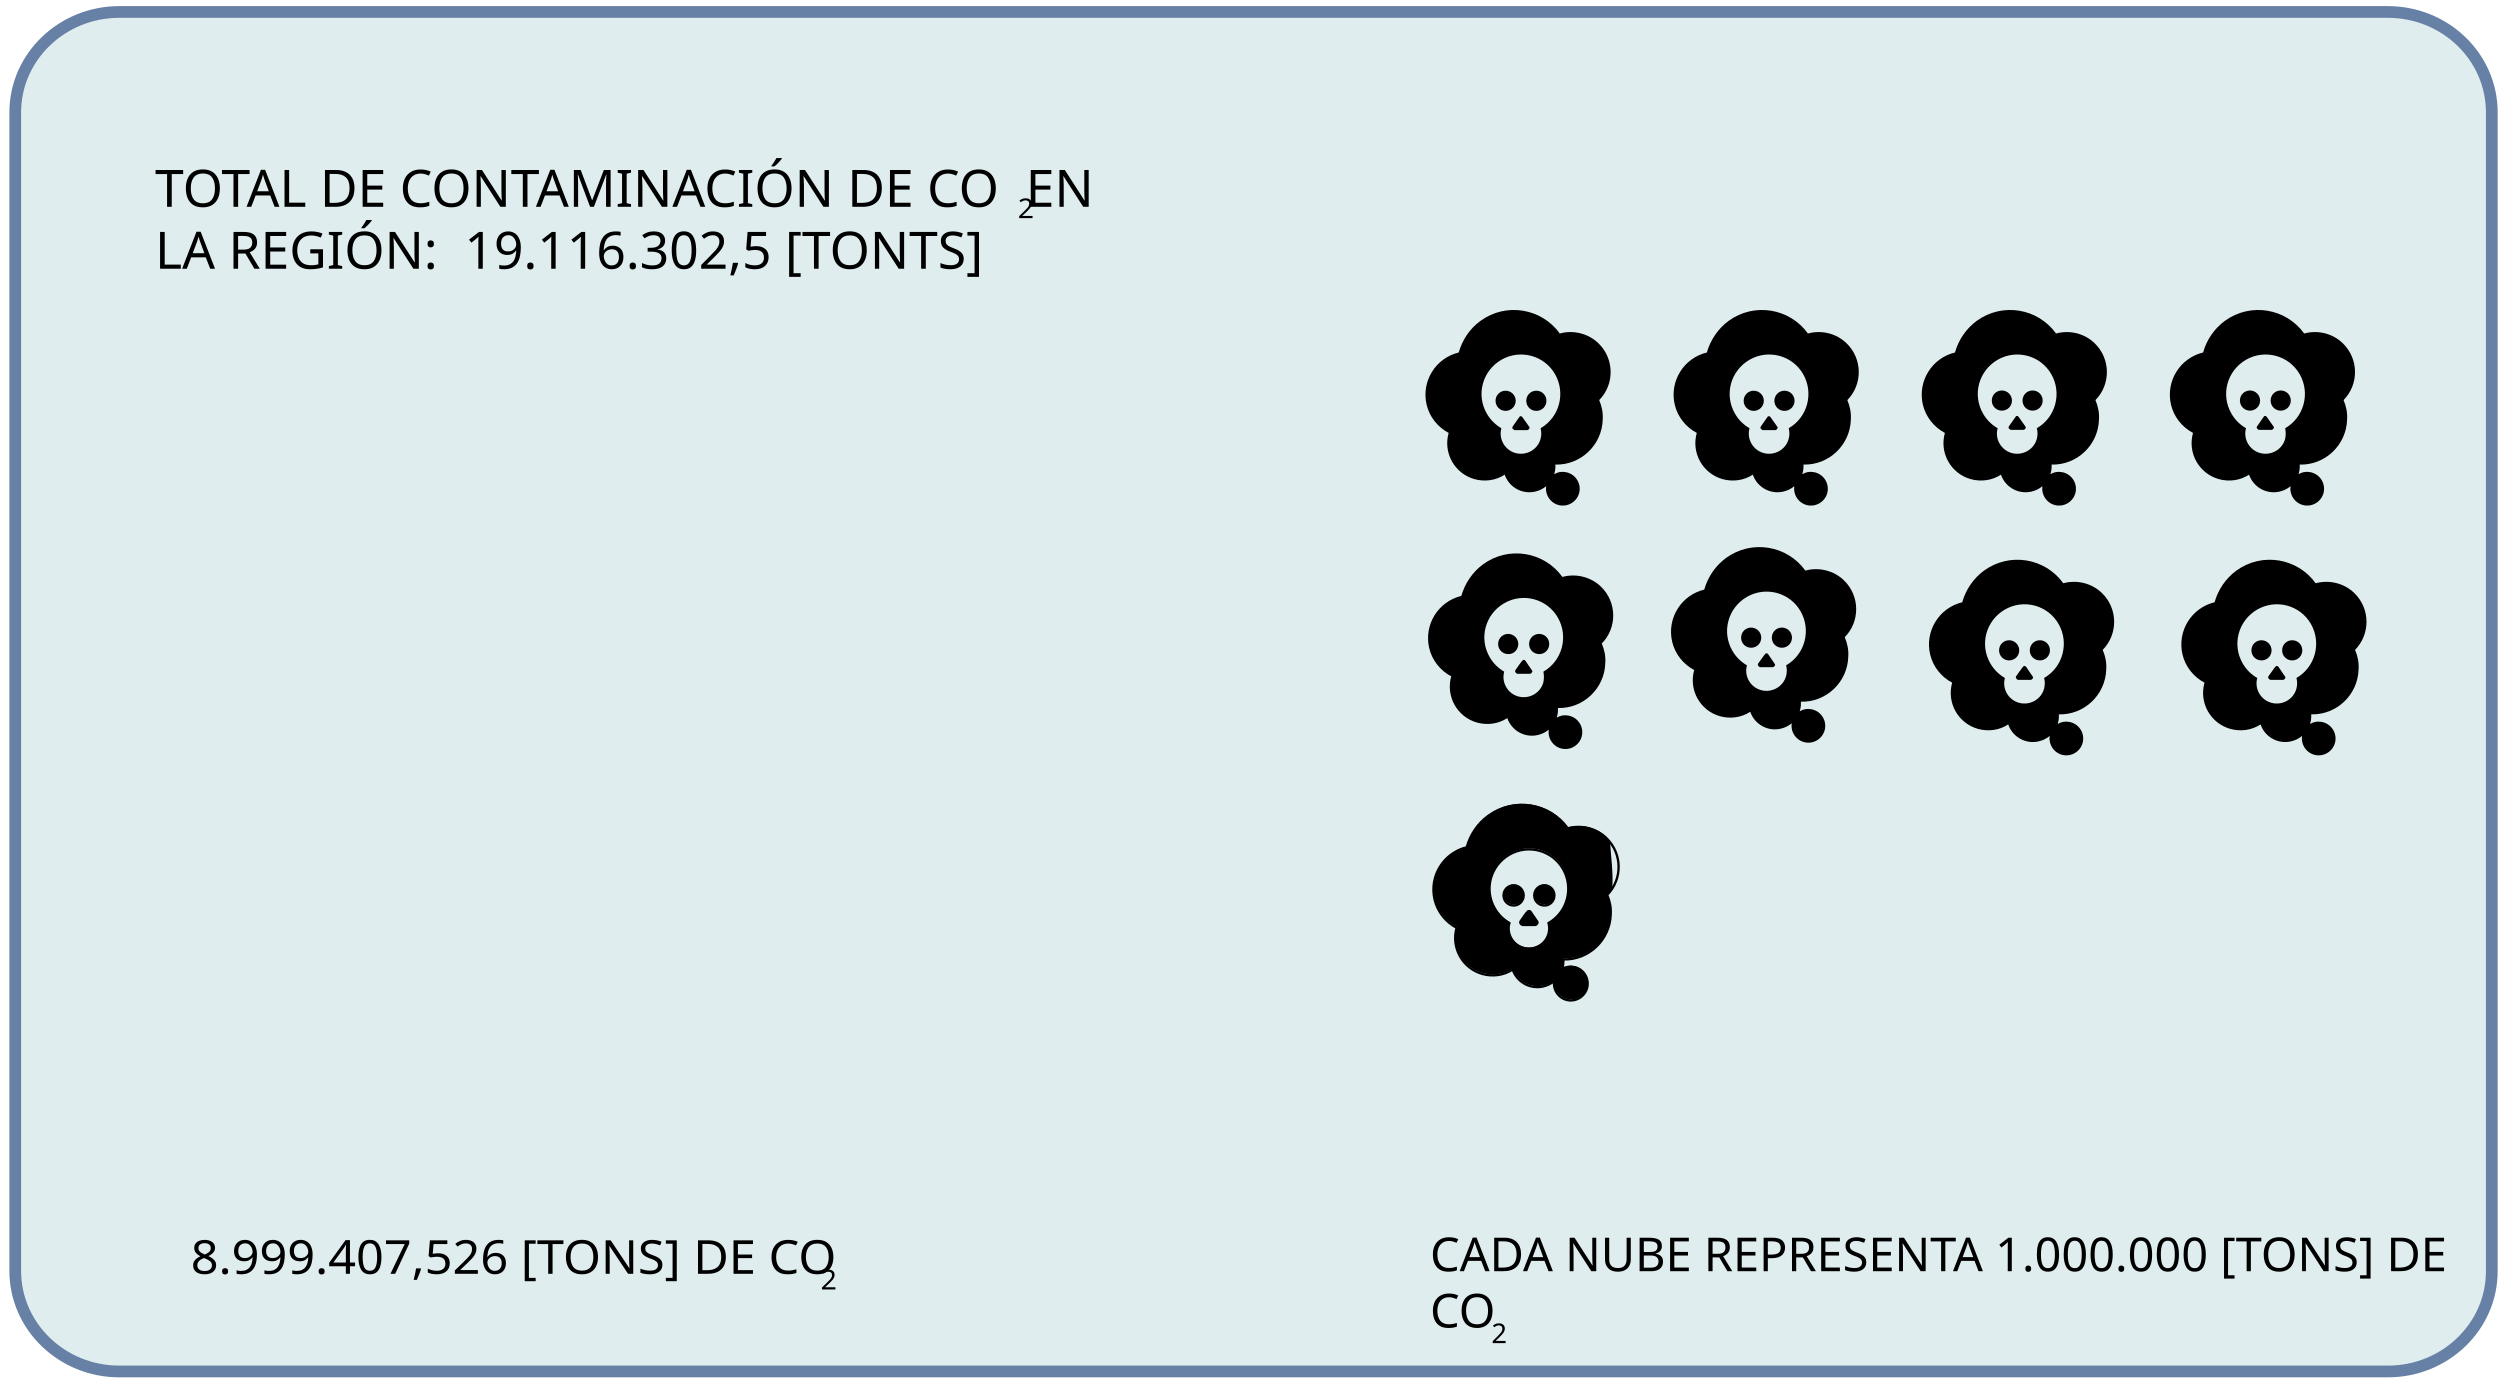
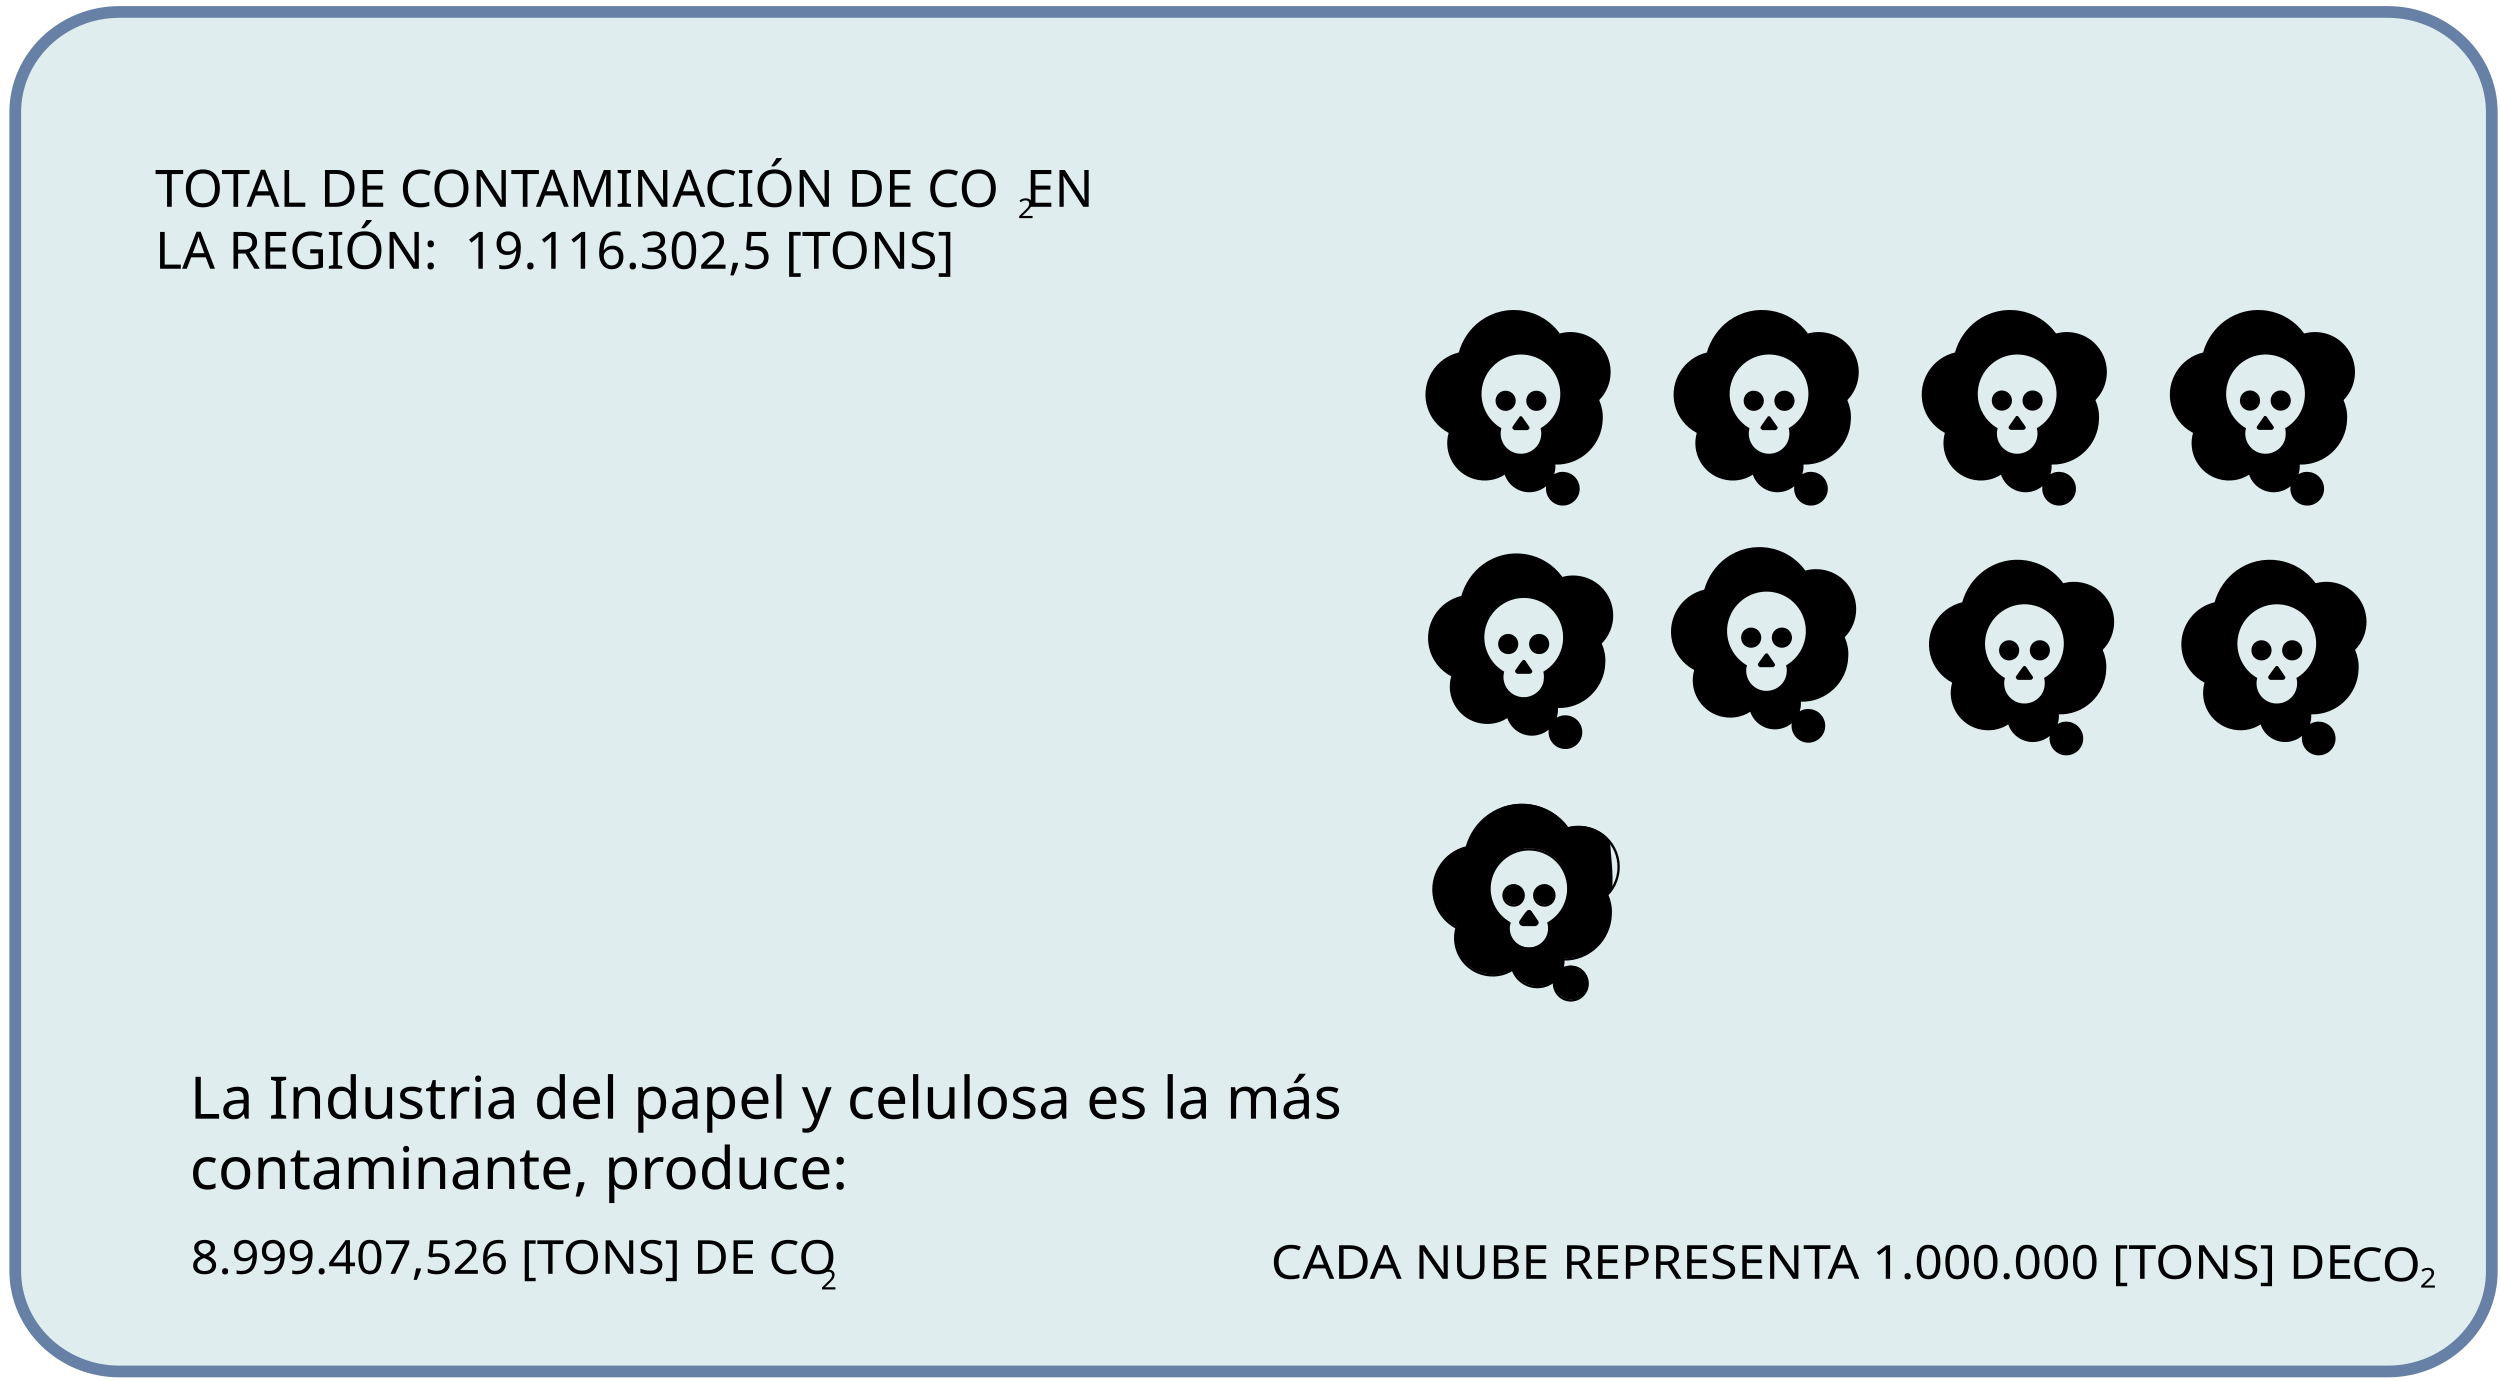
<svg xmlns="http://www.w3.org/2000/svg" version="1.1" id="Capa_1" x="0px" y="0px" viewBox="0 0 1066 588.7" style="enable-background:new 0 0 1066 588.7;" xml:space="preserve">
  <style type="text/css">
- 	.st0{opacity:0.8;fill:#D7E9EA;stroke:#416190;stroke-width:5;stroke-miterlimit:10;}
+ 	.st0{opacity:0.8;fill:#D7E9EA;stroke:#416190;stroke-width:5;stroke-miterlimit:10;enable-background:new    ;}
	.st1{fill:none;}
	.st2{font-family:'Tahoma';}
	.st3{font-size:20px;}
	.st4{font-size:11.66px;}
	.st5{fill:none;stroke:#000000;stroke-miterlimit:10;}
	.st6{font-family:'Tahoma-Bold';}
	.st7{font-size:22px;}
+ 	.st8{font-family:'MyriadPro-Regular';}
+ 	.st9{font-size:25px;}
</style>
  <path class="st0" d="M1018.2,584.8H50.9c-24.5,0-44.4-19.2-44.4-42.9v-494c0-23.6,19.9-42.8,44.4-42.8h967.2  c24.6,0,44.4,19.2,44.4,42.8v494C1062.6,565.6,1042.6,584.8,1018.2,584.8z" />
  <rect x="71" y="531.9" class="st1" width="445.3" height="88.2" />
  <text transform="matrix(1.0374 0 0 1 75.939 543.1602)" class="st2 st3"> 8.999.407,526 [TONS] DE CO</text>
  <text transform="matrix(1.0374 0 0 1 349.9307 549.8203)" class="st2 st4">2</text>
  <text transform="matrix(1.0374 0 0 1 356.5342 547.1602)" class="st2 st3">        </text>
  <path d="M631.3,136.8c10.9-7.9,26-5.4,33.8,5.4c5.8-1.6,12.2,0,16.5,4.2c6.8,6.6,6.9,17.5,0.3,24.2c1.1,2.6,1.7,5.4,1.5,8.3  c-0.3,10.9-9.4,19.5-20.2,19.2c0.1,1.4-0.1,2.8-0.5,4.1c1.5-0.9,3.1-1.2,4.8-0.9c3.9,0.6,6.6,4.3,6,8.2s-4.3,6.6-8.2,6  s-6.6-4.3-6-8.2c-1.1,0.9-2.3,1.6-3.6,2c-5.8,2-12.1-1.1-14.1-6.9c-3.8,2.5-8.5,3.1-12.9,1.9c-8.5-2.4-13.4-11.2-11-19.7  c-4.7-2.5-8.2-6.9-9.4-12.1c-2.3-9.9,3.8-19.8,13.7-22.2C623.5,145,626.7,140.1,631.3,136.8z M656.9,182.6c8-4.6,10.8-14.9,6.2-23  s-14.9-10.8-22.9-6.2c-8.1,4.7-10.9,14.9-6.2,23c1.5,2.6,3.6,4.7,6.2,6.2c-1.3,4.6,1.5,9.4,6.1,10.6c4.6,1.2,9.4-1.5,10.6-6.1  C657.3,185.6,657.3,184.1,656.9,182.6z M646.3,170.9c0-2.4-2-4.3-4.3-4.3c-2.4,0-4.3,1.9-4.3,4.3c0,2.4,1.9,4.3,4.3,4.3  C644.3,175.2,646.3,173.3,646.3,170.9L646.3,170.9z M645,181.9c-0.2,0.3-0.2,0.7,0,0.9c0.4,0.4,0.6,0.6,0.8,0.6h2.7h2.7  c0.2,0,0.4-0.1,0.6-0.3c0.5-0.5,0.5-0.9,0.2-1.2l-2.9-4.1c-0.3-0.4-0.8-0.4-1.1-0.2C647.8,177.8,645,181.9,645,181.9 M659.4,170.9  c0-2.4-1.9-4.3-4.3-4.3c-2.4,0-4.3,1.9-4.3,4.3c0,2.4,1.9,4.3,4.3,4.3S659.4,173.3,659.4,170.9L659.4,170.9z" />
  <path d="M737.1,136.8c10.9-7.9,26-5.4,33.8,5.4c5.9-1.6,12.2,0,16.5,4.2c6.8,6.6,6.9,17.5,0.3,24.2c1.1,2.6,1.7,5.4,1.5,8.3  c-0.3,10.9-9.4,19.5-20.2,19.2c0.1,1.4-0.1,2.8-0.5,4.1c1.5-0.9,3.1-1.2,4.8-0.9c3.9,0.6,6.6,4.3,6,8.2s-4.3,6.6-8.2,6  s-6.6-4.3-6-8.2c-1.1,0.9-2.3,1.6-3.6,2c-5.8,2-12.1-1.1-14.1-6.9c-3.8,2.5-8.5,3.1-12.9,1.9c-8.5-2.4-13.4-11.2-11-19.7  c-4.7-2.5-8.2-6.9-9.4-12.1c-2.3-9.9,3.8-19.8,13.7-22.2C729.3,145,732.6,140.1,737.1,136.8z M762.7,182.6c8-4.6,10.8-14.9,6.2-23  s-14.9-10.8-22.9-6.2c-8.1,4.7-10.9,14.9-6.2,23c1.5,2.6,3.6,4.7,6.2,6.2c-1.3,4.6,1.5,9.4,6.1,10.6c4.6,1.2,9.4-1.5,10.6-6.1  C763.1,185.6,763.1,184.1,762.7,182.6z M752.1,170.9c0-2.4-2-4.3-4.3-4.3c-2.4,0-4.3,1.9-4.3,4.3c0,2.4,1.9,4.3,4.3,4.3  C750.1,175.2,752.1,173.3,752.1,170.9L752.1,170.9z M750.8,181.9c-0.2,0.3-0.2,0.7,0,0.9c0.4,0.4,0.6,0.6,0.8,0.6h2.7h2.7  c0.2,0,0.4-0.1,0.6-0.3c0.5-0.5,0.5-0.9,0.2-1.2l-2.9-4.1c-0.3-0.4-0.8-0.4-1.1-0.2C753.6,177.8,750.8,181.9,750.8,181.9   M765.2,170.9c0-2.4-1.9-4.3-4.3-4.3c-2.4,0-4.3,1.9-4.3,4.3c0,2.4,1.9,4.3,4.3,4.3S765.2,173.3,765.2,170.9L765.2,170.9z" />
  <path d="M842.9,136.8c10.9-7.9,26-5.4,33.8,5.4c5.9-1.6,12.2,0,16.5,4.2c6.8,6.6,6.9,17.5,0.3,24.2c1.1,2.6,1.7,5.4,1.5,8.3  c-0.3,10.9-9.4,19.5-20.2,19.2c0.1,1.4-0.1,2.8-0.5,4.1c1.5-0.9,3.1-1.2,4.8-0.9c3.9,0.6,6.6,4.3,6,8.2s-4.3,6.6-8.2,6  s-6.6-4.3-6-8.2c-1.1,0.9-2.3,1.6-3.6,2c-5.8,2-12.1-1.1-14.1-6.9c-3.8,2.5-8.5,3.1-12.9,1.9c-8.5-2.4-13.4-11.2-11-19.7  c-4.7-2.5-8.2-6.9-9.4-12.1c-2.3-9.9,3.8-19.8,13.7-22.2C835.1,144.9,838.4,140.1,842.9,136.8z M868.5,182.6c8-4.6,10.8-14.9,6.2-23  s-14.9-10.8-22.9-6.2c-8.1,4.7-10.9,14.9-6.2,23c1.5,2.6,3.6,4.7,6.2,6.2c-1.3,4.6,1.5,9.4,6.1,10.6c4.6,1.2,9.4-1.5,10.6-6.1  C868.9,185.6,868.9,184,868.5,182.6z M857.9,170.8c0-2.4-2-4.3-4.3-4.3c-2.4,0-4.3,1.9-4.3,4.3c0,2.4,1.9,4.3,4.3,4.3  S857.9,173.2,857.9,170.8L857.9,170.8z M856.6,181.8c-0.2,0.3-0.2,0.7,0,0.9c0.4,0.4,0.6,0.6,0.8,0.6h2.7h2.7c0.2,0,0.4-0.1,0.6-0.3  c0.5-0.5,0.5-0.9,0.2-1.2l-2.9-4.1c-0.3-0.4-0.8-0.4-1.1-0.2C859.5,177.7,856.6,181.8,856.6,181.8 M871,170.8c0-2.4-1.9-4.3-4.3-4.3  c-2.4,0-4.3,1.9-4.3,4.3c0,2.4,1.9,4.3,4.3,4.3S871,173.2,871,170.8L871,170.8z" />
  <path d="M948.7,136.8c10.9-7.9,26-5.4,33.8,5.4c5.9-1.6,12.2,0,16.5,4.2c6.8,6.6,6.9,17.5,0.3,24.2c1.1,2.6,1.7,5.4,1.5,8.3  c-0.3,10.9-9.4,19.5-20.2,19.2c0.1,1.4-0.1,2.8-0.5,4.1c1.5-0.9,3.1-1.2,4.8-0.9c3.9,0.6,6.6,4.3,6,8.2s-4.3,6.6-8.2,6  s-6.6-4.3-6-8.2c-1.1,0.9-2.3,1.6-3.6,2c-5.8,2-12.1-1.1-14.1-6.9c-3.8,2.5-8.5,3.1-12.9,1.9c-8.5-2.4-13.4-11.2-11-19.7  c-4.7-2.5-8.2-6.9-9.4-12.1c-2.3-9.9,3.8-19.8,13.7-22.2C940.9,144.9,944.2,140.1,948.7,136.8z M974.4,182.6c8-4.6,10.8-14.9,6.2-23  s-14.9-10.8-22.9-6.2c-8.1,4.7-10.9,14.9-6.2,23c1.5,2.6,3.6,4.7,6.2,6.2c-1.3,4.6,1.5,9.4,6.1,10.6c4.6,1.2,9.4-1.5,10.6-6.1  C974.7,185.6,974.7,184,974.4,182.6z M963.7,170.8c0-2.4-2-4.3-4.3-4.3c-2.4,0-4.3,1.9-4.3,4.3c0,2.4,1.9,4.3,4.3,4.3  S963.7,173.2,963.7,170.8L963.7,170.8z M962.4,181.8c-0.2,0.3-0.2,0.7,0,0.9c0.4,0.4,0.6,0.6,0.8,0.6h2.7h2.7c0.2,0,0.4-0.1,0.6-0.3  c0.5-0.5,0.5-0.9,0.2-1.2l-2.9-4.1c-0.3-0.4-0.8-0.4-1.1-0.2C965.3,177.7,962.4,181.8,962.4,181.8 M976.8,170.8  c0-2.4-1.9-4.3-4.3-4.3c-2.4,0-4.3,1.9-4.3,4.3c0,2.4,1.9,4.3,4.3,4.3S976.8,173.2,976.8,170.8L976.8,170.8z" />
  <rect x="609.8" y="534.8" class="st1" width="429.2" height="88.2" />
-   <text transform="matrix(1 0 0 1 609.7698 542.0476)" class="st2 st3">CADA NUBE REPRESENTA 1.000.000 [TONS] DE </text>
-   <text transform="matrix(1 0 0 1 609.7698 566.0476)" class="st2 st3">CO</text>
-   <text transform="matrix(1 0 0 1 635.9316 572.708)" class="st2 st4">2</text>
  <text transform="matrix(1 0 0 1 642.2971 574.0476)" class="st2 st3">        </text>
  <path class="st5" d="M634.7,347.8c10.9-7.9,26-5.4,33.8,5.4c5.8-1.6,12.2,0,16.5,4.2c6.8,6.6,6.9,17.5,0.3,24.2  c1.1,2.6,1.7,5.4,1.5,8.3c-0.3,10.9-9.4,19.5-20.2,19.2c0.1,1.4-0.1,2.8-0.5,4.1c1.5-0.9,3.1-1.2,4.8-0.9c3.9,0.6,6.6,4.3,6,8.2  c-0.6,3.9-4.3,6.6-8.2,6s-6.6-4.3-6-8.2c-1.1,0.9-2.3,1.6-3.6,2c-5.8,2-12.1-1.1-14.1-6.9c-3.8,2.5-8.5,3.1-12.9,1.9  c-8.5-2.4-13.4-11.2-11-19.7c-4.7-2.5-8.2-6.9-9.4-12.1c-2.3-9.9,3.8-19.8,13.7-22.2C626.9,355.9,630.1,351.1,634.7,347.8z   M660.3,393.6c8-4.6,10.8-14.9,6.2-23s-14.9-10.8-22.9-6.2c-8.1,4.7-10.9,14.9-6.2,23c1.5,2.6,3.6,4.7,6.2,6.2  c-1.3,4.6,1.5,9.4,6.1,10.6s9.4-1.5,10.6-6.1C660.7,396.6,660.7,395.1,660.3,393.6z M649.7,381.8c0-2.4-2-4.3-4.3-4.3  c-2.4,0-4.3,1.9-4.3,4.3s1.9,4.3,4.3,4.3C647.7,386.2,649.7,384.2,649.7,381.8L649.7,381.8z M648.4,392.8c-0.2,0.3-0.2,0.7,0,1  c0.4,0.4,0.6,0.6,0.8,0.6h2.7h2.7c0.2,0,0.4-0.1,0.6-0.3c0.5-0.5,0.5-0.9,0.2-1.2l-2.8-4.1c-0.3-0.4-0.8-0.4-1.1-0.2  C651.2,388.7,648.4,392.8,648.4,392.8 M662.8,381.8c0-2.4-1.9-4.3-4.3-4.3c-2.4,0-4.3,1.9-4.3,4.3s1.9,4.3,4.3,4.3  C660.9,386.2,662.8,384.2,662.8,381.8L662.8,381.8z" />
  <path d="M736,237.9c10.9-7.9,26-5.4,33.8,5.4c5.8-1.6,12.2,0,16.5,4.2c6.8,6.6,6.9,17.5,0.3,24.2c1.1,2.6,1.7,5.4,1.5,8.3  c-0.3,10.9-9.4,19.5-20.2,19.2c0.1,1.4-0.1,2.8-0.5,4.1c1.5-0.9,3.1-1.2,4.8-0.9c3.9,0.6,6.6,4.3,6,8.2c-0.6,3.9-4.3,6.6-8.2,6  s-6.6-4.3-6-8.2c-1.1,0.9-2.3,1.6-3.6,2c-5.8,2-12.1-1.1-14.1-6.9c-3.8,2.5-8.5,3.1-12.9,1.9c-8.5-2.4-13.4-11.2-11-19.7  c-4.7-2.5-8.2-6.9-9.4-12.1c-2.3-9.9,3.8-19.8,13.7-22.2C728.2,246,731.5,241.2,736,237.9z M761.6,283.7c8-4.6,10.8-14.9,6.2-23  s-14.9-10.8-22.9-6.2c-8.1,4.7-10.9,14.9-6.2,23c1.5,2.6,3.6,4.7,6.2,6.2c-1.3,4.6,1.5,9.4,6.1,10.6s9.4-1.5,10.6-6.1  C762,286.7,762,285.1,761.6,283.7z M751,271.9c0-2.4-2-4.3-4.3-4.3c-2.4,0-4.3,1.9-4.3,4.3s1.9,4.3,4.3,4.3S751,274.3,751,271.9  L751,271.9z M749.7,282.9c-0.2,0.3-0.2,0.7,0,1c0.4,0.4,0.6,0.6,0.8,0.6h2.7h2.7c0.2,0,0.4-0.1,0.6-0.3c0.5-0.5,0.5-0.9,0.2-1.2  l-2.8-4.1c-0.3-0.4-0.8-0.4-1.1-0.2C752.6,278.8,749.7,282.9,749.7,282.9 M764.1,271.9c0-2.4-1.9-4.3-4.3-4.3  c-2.4,0-4.3,1.9-4.3,4.3s1.9,4.3,4.3,4.3S764.1,274.3,764.1,271.9L764.1,271.9z" />
  <path d="M632.4,240.6c10.9-7.9,26-5.4,33.8,5.4c5.8-1.6,12.2,0,16.5,4.2c6.8,6.6,6.9,17.5,0.3,24.2c1.1,2.6,1.7,5.4,1.5,8.3  c-0.3,10.9-9.4,19.5-20.2,19.2c0.1,1.4-0.1,2.8-0.5,4.1c1.5-0.9,3.1-1.2,4.8-0.9c3.9,0.6,6.6,4.3,6,8.2c-0.6,3.9-4.3,6.6-8.2,6  s-6.6-4.3-6-8.2c-1.1,0.9-2.3,1.6-3.6,2c-5.8,2-12.1-1.1-14.1-6.9c-3.8,2.5-8.5,3.1-12.9,1.9c-8.5-2.4-13.4-11.2-11-19.7  c-4.7-2.5-8.2-6.9-9.4-12.1c-2.3-9.9,3.8-19.8,13.7-22.2C624.6,248.8,627.9,243.9,632.4,240.6z M658.1,286.4c8-4.6,10.8-14.9,6.2-23  s-14.9-10.8-22.9-6.2c-8.1,4.7-10.9,14.9-6.2,23c1.5,2.6,3.6,4.7,6.2,6.2c-1.3,4.6,1.5,9.4,6.1,10.6s9.4-1.5,10.6-6.1  C658.4,289.4,658.4,287.9,658.1,286.4z M647.4,274.6c0-2.4-2-4.3-4.3-4.3c-2.4,0-4.3,1.9-4.3,4.3s1.9,4.3,4.3,4.3  C645.5,279,647.4,277,647.4,274.6L647.4,274.6z M646.2,285.7c-0.2,0.3-0.2,0.7,0,1c0.4,0.4,0.6,0.6,0.8,0.6h2.7h2.7  c0.2,0,0.4-0.1,0.6-0.3c0.5-0.5,0.5-0.9,0.2-1.2l-2.8-4.1c-0.3-0.4-0.8-0.4-1.1-0.2C649,281.6,646.2,285.7,646.2,285.7 M660.6,274.6  c0-2.4-1.9-4.3-4.3-4.3c-2.4,0-4.3,1.9-4.3,4.3s1.9,4.3,4.3,4.3C658.6,279,660.6,277,660.6,274.6L660.6,274.6z" />
  <path d="M846,243.3c10.9-7.9,26-5.4,33.8,5.4c5.8-1.6,12.2,0,16.5,4.2c6.8,6.6,6.9,17.5,0.3,24.2c1.1,2.6,1.7,5.4,1.5,8.3  c-0.3,10.9-9.4,19.5-20.2,19.2c0.1,1.4-0.1,2.8-0.5,4.1c1.5-0.9,3.1-1.2,4.8-0.9c3.9,0.6,6.6,4.3,6,8.2c-0.6,3.9-4.3,6.6-8.2,6  s-6.6-4.3-6-8.2c-1.1,0.9-2.3,1.6-3.6,2c-5.8,2-12.1-1.1-14.1-6.9c-3.8,2.5-8.5,3.1-12.9,1.9c-8.5-2.4-13.4-11.2-11-19.7  c-4.7-2.5-8.2-6.9-9.4-12.1c-2.3-9.9,3.8-19.8,13.7-22.2C838.2,251.4,841.5,246.6,846,243.3z M871.6,289.1c8-4.6,10.8-14.9,6.2-23  s-14.9-10.8-22.9-6.2c-8.1,4.7-10.9,14.9-6.2,23c1.5,2.6,3.6,4.7,6.2,6.2c-1.3,4.6,1.5,9.4,6.1,10.6s9.4-1.5,10.6-6.1  C872,292.1,872,290.5,871.6,289.1z M861,277.3c0-2.4-2-4.3-4.3-4.3c-2.4,0-4.3,1.9-4.3,4.3s1.9,4.3,4.3,4.3S861,279.7,861,277.3  L861,277.3z M859.7,288.3c-0.2,0.3-0.2,0.7,0,1c0.4,0.4,0.6,0.6,0.8,0.6h2.7h2.7c0.2,0,0.4-0.1,0.6-0.3c0.5-0.5,0.5-0.9,0.2-1.2  l-2.8-4.1c-0.3-0.4-0.8-0.4-1.1-0.2C862.6,284.2,859.7,288.3,859.7,288.3 M874.1,277.3c0-2.4-1.9-4.3-4.3-4.3  c-2.4,0-4.3,1.9-4.3,4.3s1.9,4.3,4.3,4.3S874.1,279.7,874.1,277.3L874.1,277.3z" />
  <path d="M953.6,243.3c10.9-7.9,26-5.4,33.8,5.4c5.8-1.6,12.2,0,16.5,4.2c6.8,6.6,6.9,17.5,0.3,24.2c1.1,2.6,1.7,5.4,1.5,8.3  c-0.3,10.9-9.4,19.5-20.2,19.2c0.1,1.4-0.1,2.8-0.5,4.1c1.5-0.9,3.1-1.2,4.8-0.9c3.9,0.6,6.6,4.3,6,8.2c-0.6,3.9-4.3,6.6-8.2,6  s-6.6-4.3-6-8.2c-1.1,0.9-2.3,1.6-3.6,2c-5.8,2-12.1-1.1-14.1-6.9c-3.8,2.5-8.5,3.1-12.9,1.9c-8.5-2.4-13.4-11.2-11-19.7  c-4.7-2.5-8.2-6.9-9.4-12.1c-2.3-9.9,3.8-19.8,13.7-22.2C945.8,251.4,949.1,246.6,953.6,243.3z M979.2,289.1c8-4.6,10.8-14.9,6.2-23  s-14.9-10.8-22.9-6.2c-8.1,4.7-10.9,14.9-6.2,23c1.5,2.6,3.6,4.7,6.2,6.2c-1.3,4.6,1.5,9.4,6.1,10.6s9.4-1.5,10.6-6.1  C979.6,292.1,979.6,290.5,979.2,289.1z M968.6,277.3c0-2.4-2-4.3-4.3-4.3c-2.4,0-4.3,1.9-4.3,4.3s1.9,4.3,4.3,4.3  S968.6,279.7,968.6,277.3L968.6,277.3z M967.3,288.3c-0.2,0.3-0.2,0.7,0,1c0.4,0.4,0.6,0.6,0.8,0.6h2.7h2.7c0.2,0,0.4-0.1,0.6-0.3  c0.5-0.5,0.5-0.9,0.2-1.2l-2.8-4.1c-0.3-0.4-0.8-0.4-1.1-0.2C970.2,284.2,967.3,288.3,967.3,288.3 M981.7,277.3  c0-2.4-1.9-4.3-4.3-4.3c-2.4,0-4.3,1.9-4.3,4.3s1.9,4.3,4.3,4.3S981.7,279.7,981.7,277.3L981.7,277.3z" />
  <path d="M649.8,381.4c0-2.4-2-4.3-4.3-4.3c-2.4,0-4.3,1.9-4.3,4.3s1.9,4.3,4.3,4.3S649.8,383.8,649.8,381.4z" />
  <path d="M658.6,377.1c-2.4,0-4.3,1.9-4.3,4.3s1.9,4.3,4.3,4.3s4.3-1.9,4.3-4.3C662.9,379,661,377.1,658.6,377.1z" />
  <path d="M652.7,388.4c-0.3-0.4-0.8-0.4-1.1-0.2c-0.2,0.1-3.1,4.2-3.1,4.2c-0.2,0.3-0.2,0.7,0,1c0.4,0.4,0.6,0.6,0.8,0.6h2.7h2.7  c0.2,0,0.4-0.1,0.6-0.3c0.5-0.5,0.5-0.9,0.2-1.2L652.7,388.4z" />
  <path d="M686.5,358.6c-0.4-0.5-0.9-1.1-1.4-1.6c-4.3-4.2-10.7-5.8-16.5-4.2c-7.8-10.8-22.9-13.3-33.8-5.4c-4.5,3.3-7.8,8.1-9.3,13.5  c-9.9,2.4-16,12.3-13.7,22.2c1.2,5.2,4.7,9.6,9.4,12.1c-2.4,8.5,2.5,17.3,11,19.7c4.4,1.2,9.1,0.6,12.9-1.9c2,5.8,8.3,8.9,14.1,6.9  c1.3-0.4,2.5-1.1,3.6-2c-0.6,3.9,2.1,7.6,6,8.2s7.6-2.1,8.2-6c0.6-3.9-2.1-7.6-6-8.2c-1.7-0.3-3.3,0-4.8,0.9  c0.4-1.3,0.6-2.7,0.5-4.1c10.8,0.3,19.9-8.3,20.2-19.2c0.2-2.9-0.4-5.7-1.5-8.3c0.8-0.8,1.5-1.7,2.1-2.7  C687.9,371.9,686.9,365.2,686.5,358.6z M660.4,393.2c0.4,1.4,0.4,3,0,4.5c-1.2,4.6-6,7.3-10.6,6.1s-7.4-6-6.1-10.6  c-2.6-1.5-4.7-3.6-6.2-6.2c-4.7-8.1-1.9-18.3,6.2-23c8-4.6,18.3-1.9,22.9,6.2C671.2,378.3,668.4,388.6,660.4,393.2z" />
  <path class="st1" d="M689.4,442.1c4-6.1,3.6-14.2-1-20" />
  <text transform="matrix(1 0 0 1 66.1172 88.1917)" class="st6 st7">TOTAL DE CONTAMINACIÓN DE CO  EN </text>
-   <text transform="matrix(1 0 0 1 66.1172 114.5916)" class="st6 st7">LA REGIÓN:  19.116.302,5 [TONTS]</text>
+   <text transform="matrix(1 0 0 1 66.1172 114.5916)" class="st6 st7">LA REGIÓN:  19.116.302,5 [TONS]</text>
  <text transform="matrix(1.0374 0 0 1 674.1953 290.708)" class="st6 st4">2</text>
  <text transform="matrix(1.0374 0 0 1 434 93)" class="st6 st4">2</text>
+   <text transform="matrix(1.0645 0 0 1 541.8726 545.2739)" class="st2 st3">CADA NUBE REPRESENTA 1.000.000 [TONS] DE </text>
+   <text transform="matrix(1.0645 0 0 1 1002.565 546.2739)" class="st2 st3">CO</text>
+   <text transform="matrix(1.0645 0 0 1 1031.799 549.0464)" class="st2 st4">2</text>
+   <rect x="80.9" y="459.3" class="st1" width="448.1" height="51.5" />
+   <text transform="matrix(1 0 0 1 80.939 477)">
+     <tspan x="0" y="0" class="st8 st9">La Industria del papel y celulosa es la más </tspan>
+     <tspan x="0" y="30" class="st8 st9">contaminante, produce:</tspan>
+   </text>
</svg>
